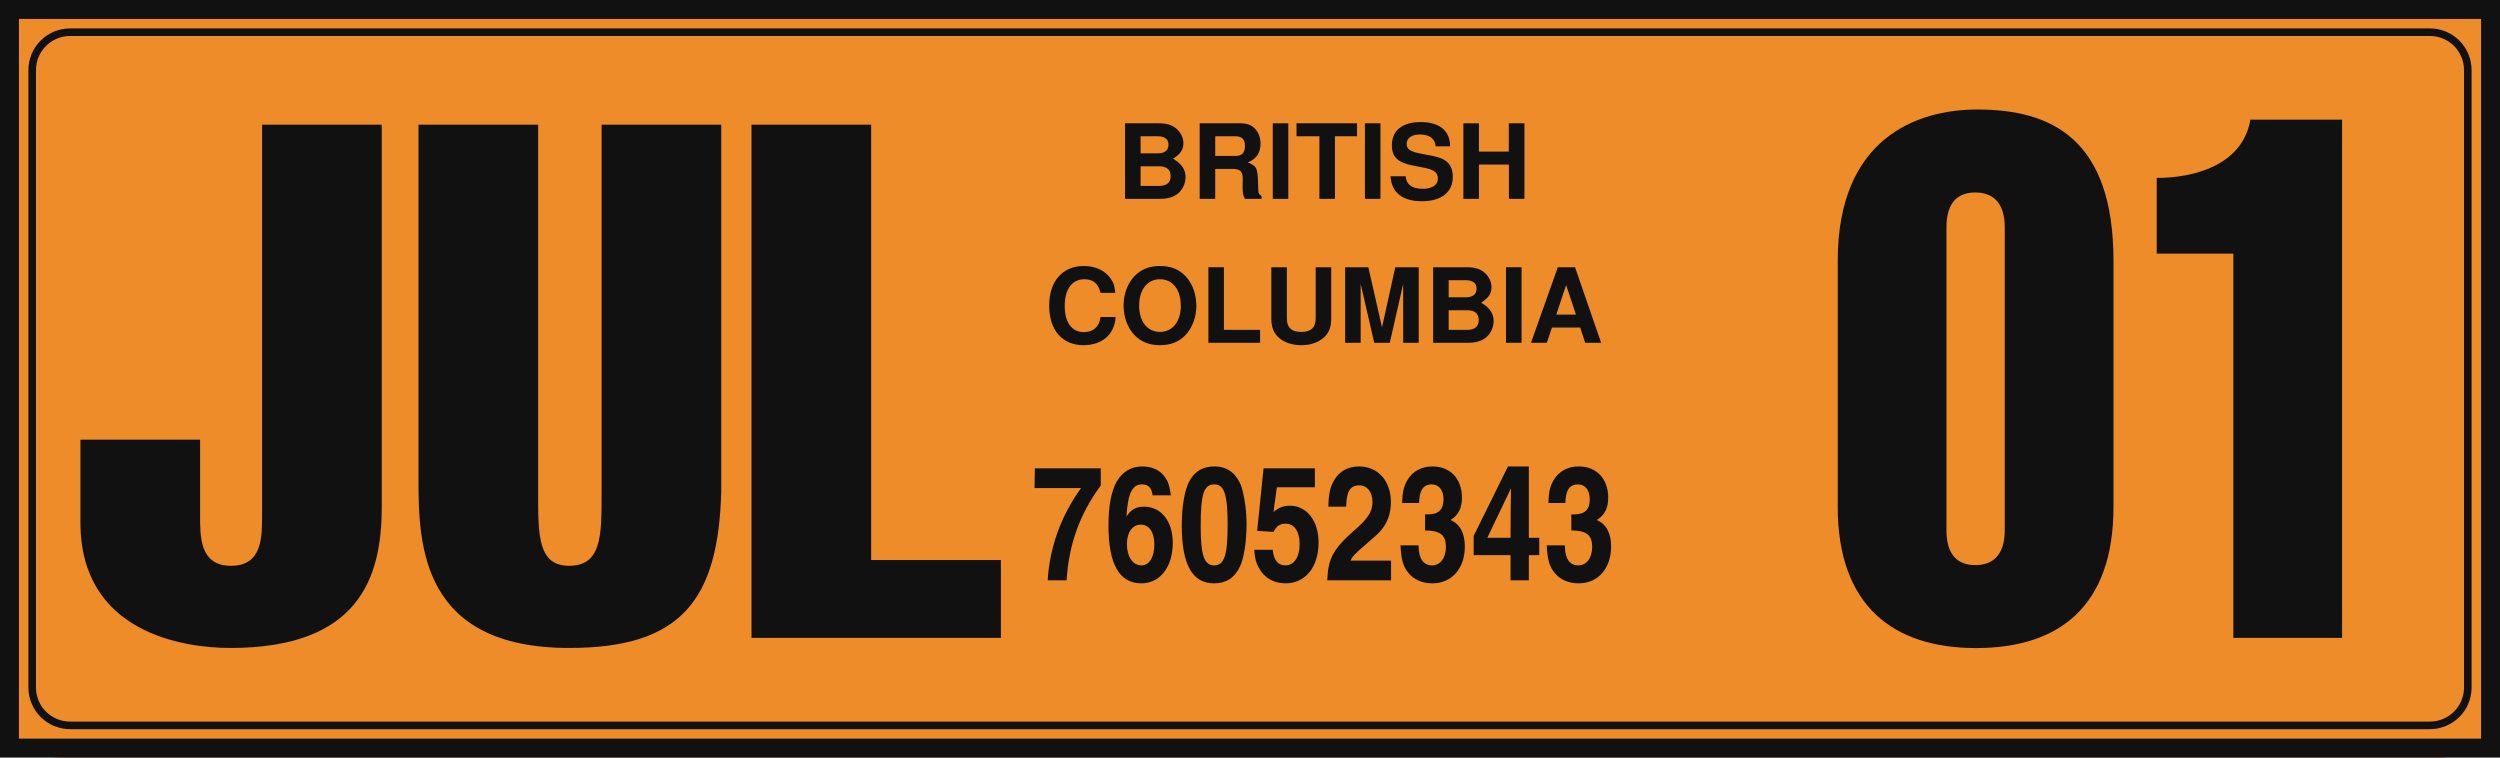
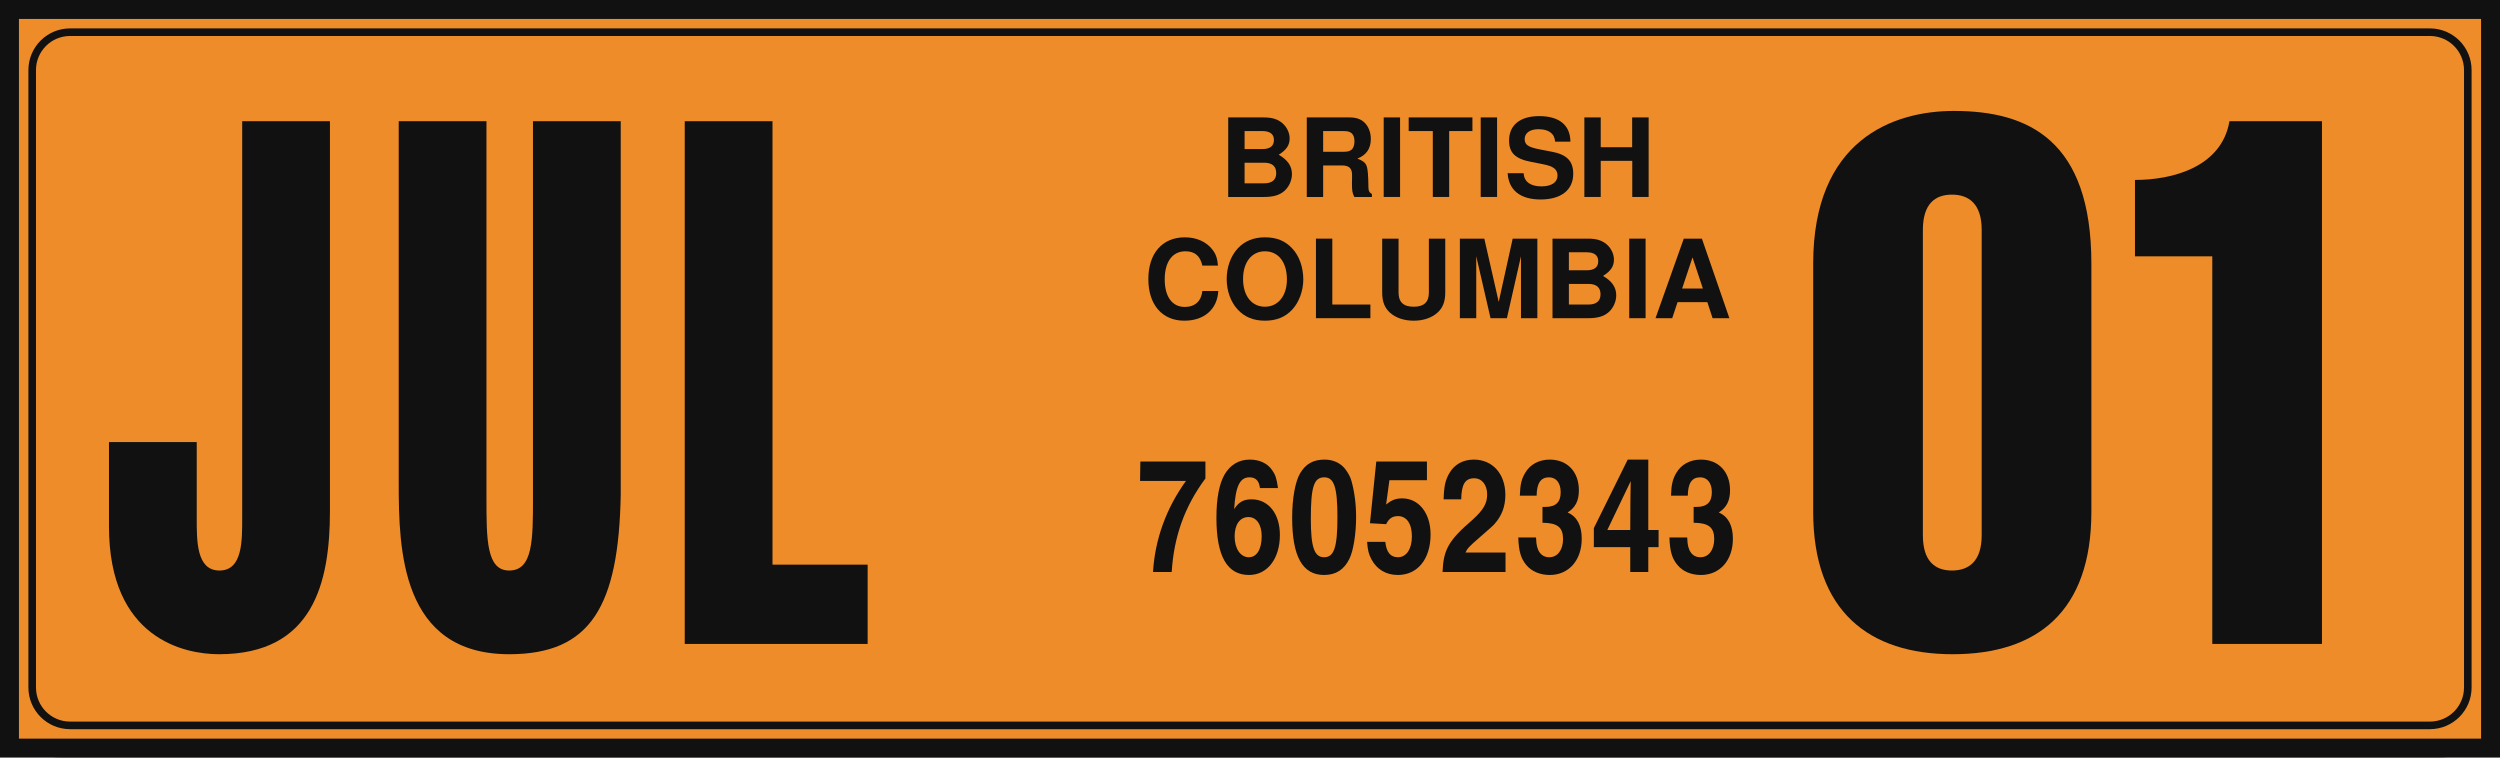
<svg xmlns="http://www.w3.org/2000/svg" viewBox="0 0 330 100" width="330" height="100">
-   <g data-role="renewal-decal" data-accuracy="photograph-reviewed reconstruction; font and colour approximate" data-printing-system="double-outline" data-placement="rear">
+   <g data-role="renewal-decal" data-accuracy="photograph-reviewed reconstruction; font and colour approximate" data-printing-system="double-outline" data-typography-review="2001" data-font-evidence="visual candidates; historical font identity unconfirmed" data-placement="rear">
    <rect x="0" y="0" width="330" height="100" rx="8" fill="#ed8c29" />
    <rect x="1.25" y="1.25" width="327.5" height="97.5" fill="none" stroke="#111111" stroke-width="2.5" />
    <rect x="4.25" y="4.25" width="321.5" height="91.5" rx="5" fill="none" stroke="#111111" stroke-width="1" data-role="decal-inner-border" />
-     <g data-role="decal-month" data-die="bc-decal-print-heavy-month-wide" data-fit="reduced" role="img" aria-label="JUL">
-       <g transform="translate(9 16.456) scale(0.67744)" fill="none" stroke="#111111" stroke-width="0" stroke-linecap="square" stroke-linejoin="round">
+     <g data-role="decal-month" data-die="bc-decal-print-heavy-month" data-fit="natural" role="img" aria-label="JUL">
+       <g transform="translate(13.2 16) scale(0.69)" fill="none" stroke="#111111" stroke-width="0" stroke-linecap="square" stroke-linejoin="round">
        <g transform="translate(0 0)" data-character="J" fill="#111111" stroke="none" fill-rule="evenodd">
-           <path d="M37.781 0.0V75.843C37.781 80.197 37.921 85.955 31.742 85.955C25.562 85.955 25.702 80.197 25.702 75.843V61.376H2.388V77.528C2.388 99.017 22.472 101.966 31.601 101.966C56.601 101.966 61.096 88.343 61.096 74.579V0.0Z" />
+           <path d="M27.202 0.0V75.843C27.202 80.197 27.303 85.955 22.854 85.955C18.404 85.955 18.506 80.197 18.506 75.843V61.376H1.719V77.528C1.719 99.017 16.18 101.966 22.753 101.966C40.753 101.966 43.989 88.343 43.989 74.579V0.0Z" />
        </g>
-         <g transform="translate(65.169 0)" data-character="U" fill="#111111" stroke="none" fill-rule="evenodd">
-           <path d="M62.079 0.0H38.764V72.051C38.764 80.056 38.764 85.955 32.444 85.955C26.404 85.955 26.404 80.056 26.404 72.051V0.0H3.09V69.242C3.09 81.882 3.652 101.966 32.444 101.966C54.213 101.966 61.517 92.697 62.079 71.489Z" />
+         <g transform="translate(54.921 0)" data-character="U" fill="#111111" stroke="none" fill-rule="evenodd">
+           <path d="M44.697 0.0H27.91V72.051C27.91 80.056 27.91 85.955 23.36 85.955C19.011 85.955 19.011 80.056 19.011 72.051V0.0H2.225V69.242C2.225 81.882 2.629 101.966 23.36 101.966C39.034 101.966 44.292 92.697 44.697 71.489Z" />
        </g>
-         <g transform="translate(130.338 0)" data-character="L" fill="#111111" stroke="none" fill-rule="evenodd">
-           <path d="M51.404 100.0V84.831H26.124V0.0H2.809V100.0Z" />
+         <g transform="translate(109.842 0)" data-character="L" fill="#111111" stroke="none" fill-rule="evenodd">
+           <path d="M37.011 100.0V84.831H18.809V0.0H2.022V100.0Z" />
        </g>
      </g>
    </g>
    <g data-role="decal-year" data-die="bc-decal-print-heavy-year-wide" data-fit="natural" role="img" aria-label="01">
-       <g transform="translate(240.764 15.8) scale(0.684)" fill="none" stroke="#111111" stroke-width="0" stroke-linecap="square" stroke-linejoin="round">
+       <g transform="translate(237.51 16) scale(0.69)" fill="none" stroke="#111111" stroke-width="0" stroke-linecap="square" stroke-linejoin="round">
        <g transform="translate(0 0)" data-character="0" fill="#111111" stroke="none" fill-rule="evenodd">
          <path d="M34.888 79.213C34.888 84.129 32.486 85.955 29.199 85.955C25.913 85.955 23.638 84.129 23.638 79.213V20.787C23.638 15.871 25.913 14.045 29.199 14.045C32.486 14.045 34.888 15.871 34.888 20.787ZM55.871 27.247C55.871 3.652 43.862 -1.966 29.579 -1.966C17.823 -1.966 2.654 3.652 2.654 27.247V74.719C2.654 93.82 13.399 101.966 29.326 101.966C45.506 101.966 55.871 93.82 55.871 74.719Z" />
        </g>
        <g transform="translate(58.652 0)" data-character="1" fill="#111111" stroke="none" fill-rule="evenodd">
          <path d="M5.562 25.843H20.351V100.0H41.334V0.0H23.638C22.121 8.848 12.64 11.236 5.562 11.236Z" />
        </g>
      </g>
    </g>
    <g data-role="decal-legend" data-die="bc-decal-print-normal" data-fit="natural" role="img" aria-label="BRITISH">
-       <g transform="translate(147.384 16.275) scale(0.09975)" fill="none" stroke="#111111" stroke-width="0" stroke-linecap="square" stroke-linejoin="round">
+       <g transform="translate(160.943 15.5) scale(0.105)" fill="none" stroke="#111111" stroke-width="0" stroke-linecap="square" stroke-linejoin="round">
        <g transform="translate(0 0)" data-character="B" fill="#111111" stroke="none" fill-rule="evenodd">
          <path d="M11.248 100.0H56.241C67.764 100.0 75.446 97.805 81.481 92.73C87.517 87.654 91.358 79.287 91.358 71.193C91.358 61.317 86.145 53.498 74.76 46.914C84.636 40.604 88.477 34.842 88.477 26.337C88.477 19.342 85.048 12.209 79.424 7.27C73.525 2.195 66.529 0.0 55.83 0.0H11.248ZM31.824 17.147H54.184C63.786 17.147 68.724 20.988 68.724 28.395C68.724 35.94 63.786 39.781 54.184 39.781H31.824ZM31.824 56.927H56.379C66.392 56.927 71.605 61.317 71.605 69.959C71.605 78.464 66.392 82.853 56.379 82.853H31.824Z" />
        </g>
        <g transform="translate(99.04 0)" data-character="R" fill="#111111" stroke="none" fill-rule="evenodd">
          <path d="M31.55 60.357H55.144C64.06 60.357 67.901 63.923 67.901 72.154V76.269C67.764 78.875 67.764 81.344 67.764 82.853C67.764 92.318 68.313 95.199 70.782 100.0H92.867V96.296C89.712 94.513 88.477 92.455 88.477 88.066C87.929 58.573 87.38 57.202 74.623 51.715C85.871 47.325 91.495 39.232 91.495 27.023C91.495 19.067 88.752 11.797 83.951 6.859C79.424 2.195 73.114 0.0 64.609 0.0H10.974V100.0H31.55ZM31.55 43.21V17.147H56.379C62.277 17.147 64.609 17.695 67.215 19.753C69.684 21.811 70.919 25.24 70.919 29.904C70.919 34.705 69.684 38.546 67.215 40.604C64.883 42.524 62.277 43.21 56.379 43.21Z" />
        </g>
        <g transform="translate(198.08 0)" data-character="I" fill="#111111" stroke="none" fill-rule="evenodd">
          <path d="M29.218 0.0H8.642V100.0H29.218Z" />
        </g>
        <g transform="translate(236.214 0)" data-character="T" fill="#111111" stroke="none" fill-rule="evenodd">
          <path d="M52.812 17.147H82.03V0.0H1.92V17.147H32.236V100.0H52.812Z" />
        </g>
        <g transform="translate(320.027 0)" data-character="I" fill="#111111" stroke="none" fill-rule="evenodd">
          <path d="M29.218 0.0H8.642V100.0H29.218Z" />
        </g>
        <g transform="translate(358.161 0)" data-character="S" fill="#111111" stroke="none" fill-rule="evenodd">
          <path d="M83.265 30.453C83.128 9.739 69.273 -1.646 44.033 -1.646C20.027 -1.646 6.173 9.602 6.173 29.081C6.173 44.582 13.992 52.126 34.294 55.967L48.285 58.711C62.003 61.317 67.078 65.158 67.078 73.251C67.078 81.619 59.396 86.694 46.914 86.694C32.922 86.694 25.103 80.796 24.417 70.096H4.39C5.624 91.495 20.302 103.155 45.816 103.155C71.605 103.155 86.831 91.221 86.831 70.782C86.831 55.007 78.875 46.776 60.357 43.21L44.719 40.192C30.041 37.311 25.789 34.431 25.789 27.16C25.789 19.616 32.373 14.815 43.073 14.815C56.104 14.815 63.374 20.302 64.06 30.453Z" />
        </g>
        <g transform="translate(449.656 0)" data-character="H" fill="#111111" stroke="none" fill-rule="evenodd">
          <path d="M69.547 54.595V100.0H90.123V0.0H69.41V37.449H29.904V0.0H9.328V100.0H29.904V54.595Z" />
        </g>
      </g>
    </g>
    <g data-role="decal-legend" data-die="bc-decal-print-normal" data-fit="natural" role="img" aria-label="COLUMBIA">
-       <g transform="translate(137.888 35.275) scale(0.09975)" fill="none" stroke="#111111" stroke-width="0" stroke-linecap="square" stroke-linejoin="round">
+       <g transform="translate(150.948 31.5) scale(0.105)" fill="none" stroke="#111111" stroke-width="0" stroke-linecap="square" stroke-linejoin="round">
        <g transform="translate(0 0)" data-character="C" fill="#111111" stroke="none" fill-rule="evenodd">
          <path d="M93.553 33.882C92.867 25.24 91.084 19.753 86.831 14.129C79.15 3.978 66.804 -1.646 51.852 -1.646C23.594 -1.646 6.036 18.519 6.036 50.892C6.036 83.128 23.457 103.155 51.303 103.155C76.269 103.155 92.73 88.752 93.964 65.844H73.937C72.565 78.601 64.609 85.871 51.852 85.871C35.94 85.871 26.612 72.977 26.612 51.166C26.612 29.081 36.351 15.912 52.538 15.912C64.472 15.912 71.193 21.674 73.937 33.882Z" />
        </g>
        <g transform="translate(99.04 0)" data-character="O" fill="#111111" stroke="none" fill-rule="evenodd">
          <path d="M53.498 -1.646C39.506 -1.646 27.984 3.018 19.479 12.209C10.562 21.811 5.487 35.802 5.487 50.754C5.487 65.706 10.562 79.835 19.479 89.3C28.121 98.628 39.369 103.155 53.635 103.155C67.901 103.155 79.15 98.628 87.791 89.3C96.433 80.11 101.783 65.569 101.783 51.44C101.783 35.802 96.708 21.674 87.791 12.209C79.012 2.743 68.038 -1.646 53.498 -1.646ZM53.635 15.912C70.508 15.912 81.207 29.63 81.207 51.303C81.207 71.879 70.096 85.597 53.635 85.597C36.9 85.597 26.063 71.879 26.063 50.754C26.063 29.63 36.9 15.912 53.635 15.912Z" />
        </g>
        <g transform="translate(205.762 0)" data-character="L" fill="#111111" stroke="none" fill-rule="evenodd">
          <path d="M31.55 0.0H10.974V100.0H79.424V82.853H31.55Z" />
        </g>
        <g transform="translate(289.575 0)" data-character="U" fill="#111111" stroke="none" fill-rule="evenodd">
          <path d="M69.136 0.0V67.764C69.136 79.835 62.963 85.597 50.069 85.597C37.174 85.597 31.001 79.835 31.001 67.764V0.0H10.425V67.764C10.425 79.012 13.443 86.968 20.165 93.004C27.435 99.588 37.997 103.155 50.069 103.155C62.14 103.155 72.702 99.588 79.973 93.004C86.694 86.968 89.712 79.012 89.712 67.764V0.0Z" />
        </g>
        <g transform="translate(388.615 0)" data-character="M" fill="#111111" stroke="none" fill-rule="evenodd">
          <path d="M29.63 22.085 47.599 100.0H68.176L85.871 22.085V100.0H106.447V0.0H75.446L57.888 79.561L39.781 0.0H9.053V100.0H29.63Z" />
        </g>
        <g transform="translate(502.881 0)" data-character="B" fill="#111111" stroke="none" fill-rule="evenodd">
          <path d="M11.248 100.0H56.241C67.764 100.0 75.446 97.805 81.481 92.73C87.517 87.654 91.358 79.287 91.358 71.193C91.358 61.317 86.145 53.498 74.76 46.914C84.636 40.604 88.477 34.842 88.477 26.337C88.477 19.342 85.048 12.209 79.424 7.27C73.525 2.195 66.529 0.0 55.83 0.0H11.248ZM31.824 17.147H54.184C63.786 17.147 68.724 20.988 68.724 28.395C68.724 35.94 63.786 39.781 54.184 39.781H31.824ZM31.824 56.927H56.379C66.392 56.927 71.605 61.317 71.605 69.959C71.605 78.464 66.392 82.853 56.379 82.853H31.824Z" />
        </g>
        <g transform="translate(601.921 0)" data-character="I" fill="#111111" stroke="none" fill-rule="evenodd">
          <path d="M29.218 0.0H8.642V100.0H29.218Z" />
        </g>
        <g transform="translate(640.055 0)" data-character="A" fill="#111111" stroke="none" fill-rule="evenodd">
          <path d="M68.724 79.835 75.309 100.0H96.433L61.866 0.0H39.095L3.567 100.0H24.554L31.276 79.835ZM63.1 62.689H37.037L50.069 23.594Z" />
        </g>
      </g>
    </g>
    <g data-role="decal-serial" data-die="bc-decal-print-control-bold" data-fit="natural" role="img" aria-label="76052343">
-       <g transform="translate(136.136 61.4) scale(0.152)" fill="none" stroke="#111111" stroke-width="0" stroke-linecap="square" stroke-linejoin="round">
+       <g transform="translate(150.069 60.5) scale(0.15)" fill="none" stroke="#111111" stroke-width="0" stroke-linecap="square" stroke-linejoin="round">
        <g transform="translate(0 0)" data-character="7" fill="#111111" stroke="none" fill-rule="evenodd">
          <path d="M60.306 2.786H3.064L2.786 19.916H43.175C25.905 43.733 15.877 71.309 14.206 100.0H30.641C32.591 68.663 42.061 42.34 60.306 17.688Z" />
        </g>
-         <g transform="translate(63.51 0)" data-character="6" fill="#111111" stroke="none" fill-rule="evenodd">
+         <g transform="translate(66.51 0)" data-character="6" fill="#111111" stroke="none" fill-rule="evenodd">
          <path d="M57.66 26.184C56.407 17.409 55.432 14.485 52.368 10.167C48.189 4.318 41.365 1.114 32.73 1.114C23.259 1.114 15.599 5.71 10.585 14.345C5.85 22.841 3.482 35.237 3.482 52.507C3.482 86.212 12.953 102.646 32.173 102.646C48.329 102.646 59.331 88.301 59.331 67.409C59.331 48.747 49.304 36.072 34.401 36.072C27.298 36.072 23.12 38.44 19.081 44.708C20.334 24.513 24.095 16.713 32.591 16.713C38.022 16.713 41.086 19.777 41.783 26.184ZM31.616 51.671C38.719 51.671 43.315 58.217 43.315 68.524C43.315 79.944 38.997 87.047 32.033 87.047C24.652 87.047 19.499 79.526 19.499 68.663C19.499 58.217 24.234 51.671 31.616 51.671Z" />
        </g>
-         <g transform="translate(127.02 0)" data-character="0" fill="#111111" stroke="none" fill-rule="evenodd">
+         <g transform="translate(133.02 0)" data-character="0" fill="#111111" stroke="none" fill-rule="evenodd">
          <path d="M32.173 1.114C22.284 1.114 15.46 4.875 10.585 13.231C6.267 20.613 3.621 35.376 3.621 52.228C3.621 86.351 12.674 102.646 31.755 102.646C42.061 102.646 49.443 97.911 54.039 88.301C57.521 81.337 59.889 66.156 59.889 51.811C59.889 40.251 58.496 29.666 55.85 20.056C54.875 16.295 52.786 12.674 50.139 9.192C45.822 3.9 39.554 1.114 32.173 1.114ZM31.894 16.713C40.529 16.713 43.454 25.487 43.454 51.811C43.454 78.273 40.529 87.047 31.755 87.047C23.12 87.047 20.056 78.273 20.056 53.203C20.056 25.07 22.702 16.713 31.894 16.713Z" />
        </g>
-         <g transform="translate(190.53 0)" data-character="5" fill="#111111" stroke="none" fill-rule="evenodd">
+         <g transform="translate(199.53 0)" data-character="5" fill="#111111" stroke="none" fill-rule="evenodd">
          <path d="M22.702 19.22H55.71V2.786H11.142L5.571 57.103L19.777 57.939C22.284 52.925 25.348 50.836 30.223 50.836C37.883 50.836 42.479 57.521 42.479 68.663C42.479 79.805 37.604 87.047 30.223 87.047C23.677 87.047 20.056 82.73 19.081 73.538H3.064C3.621 80.919 4.457 84.401 6.964 88.997C11.56 97.772 19.916 102.646 30.084 102.646C47.493 102.646 58.914 88.579 58.914 66.992C58.914 48.329 48.607 35.237 33.983 35.237C28.412 35.237 24.652 36.63 19.777 40.669Z" />
        </g>
-         <g transform="translate(254.04 0)" data-character="2" fill="#111111" stroke="none" fill-rule="evenodd">
+         <g transform="translate(266.04 0)" data-character="2" fill="#111111" stroke="none" fill-rule="evenodd">
          <path d="M19.359 36.072C19.638 22.702 22.841 17.549 30.78 17.549C37.604 17.549 42.201 23.259 42.201 31.894C42.201 39.694 38.858 45.404 29.526 53.9C8.357 72.145 3.76 80.084 2.925 100.0H58.357V82.869H23.12C24.93 79.109 26.323 77.577 35.515 69.638C46.518 60.028 46.518 60.028 48.607 57.799C55.153 50.557 58.217 42.201 58.217 32.173C58.217 13.649 46.936 1.114 30.501 1.114C21.031 1.114 13.37 5.292 8.914 13.092C5.432 19.081 4.178 24.652 3.9 36.072Z" />
        </g>
-         <g transform="translate(317.55 0)" data-character="3" fill="#111111" stroke="none" fill-rule="evenodd">
+         <g transform="translate(332.55 0)" data-character="3" fill="#111111" stroke="none" fill-rule="evenodd">
          <path d="M24.373 56.685C37.604 56.825 42.479 60.724 42.479 71.031C42.479 80.641 37.604 87.047 30.362 87.047C23.12 87.047 18.942 81.337 18.802 70.891L18.663 69.638H3.064C3.482 81.616 5.292 88.022 10.028 93.733C14.624 99.443 22.145 102.646 30.78 102.646C47.493 102.646 58.914 89.694 58.914 70.752C58.914 59.053 54.735 51.253 46.518 47.632C53.343 43.315 56.407 37.326 56.407 28.134C56.407 11.838 46.24 1.114 30.78 1.114C21.17 1.114 13.37 5.432 9.053 12.953C5.85 18.384 4.735 23.259 4.457 32.869H19.22C19.359 21.866 22.841 16.713 30.084 16.713C36.49 16.713 40.39 21.727 40.39 29.805C40.39 38.579 36.072 42.758 26.88 42.758H24.373Z" />
        </g>
-         <g transform="translate(381.06 0)" data-character="4" fill="#111111" stroke="none" fill-rule="evenodd">
+         <g transform="translate(399.06 0)" data-character="4" fill="#111111" stroke="none" fill-rule="evenodd">
          <path d="M60.028 63.092H50.975V1.114H32.869L3.064 61.421V78.134H35.097V100.0H50.975V78.134H60.028ZM14.903 63.092 35.515 20.056C35.237 32.73 35.237 37.744 35.097 63.092Z" />
        </g>
-         <g transform="translate(444.57 0)" data-character="3" fill="#111111" stroke="none" fill-rule="evenodd">
+         <g transform="translate(465.57 0)" data-character="3" fill="#111111" stroke="none" fill-rule="evenodd">
          <path d="M24.373 56.685C37.604 56.825 42.479 60.724 42.479 71.031C42.479 80.641 37.604 87.047 30.362 87.047C23.12 87.047 18.942 81.337 18.802 70.891L18.663 69.638H3.064C3.482 81.616 5.292 88.022 10.028 93.733C14.624 99.443 22.145 102.646 30.78 102.646C47.493 102.646 58.914 89.694 58.914 70.752C58.914 59.053 54.735 51.253 46.518 47.632C53.343 43.315 56.407 37.326 56.407 28.134C56.407 11.838 46.24 1.114 30.78 1.114C21.17 1.114 13.37 5.432 9.053 12.953C5.85 18.384 4.735 23.259 4.457 32.869H19.22C19.359 21.866 22.841 16.713 30.084 16.713C36.49 16.713 40.39 21.727 40.39 29.805C40.39 38.579 36.072 42.758 26.88 42.758H24.373Z" />
        </g>
      </g>
    </g>
  </g>
</svg>
